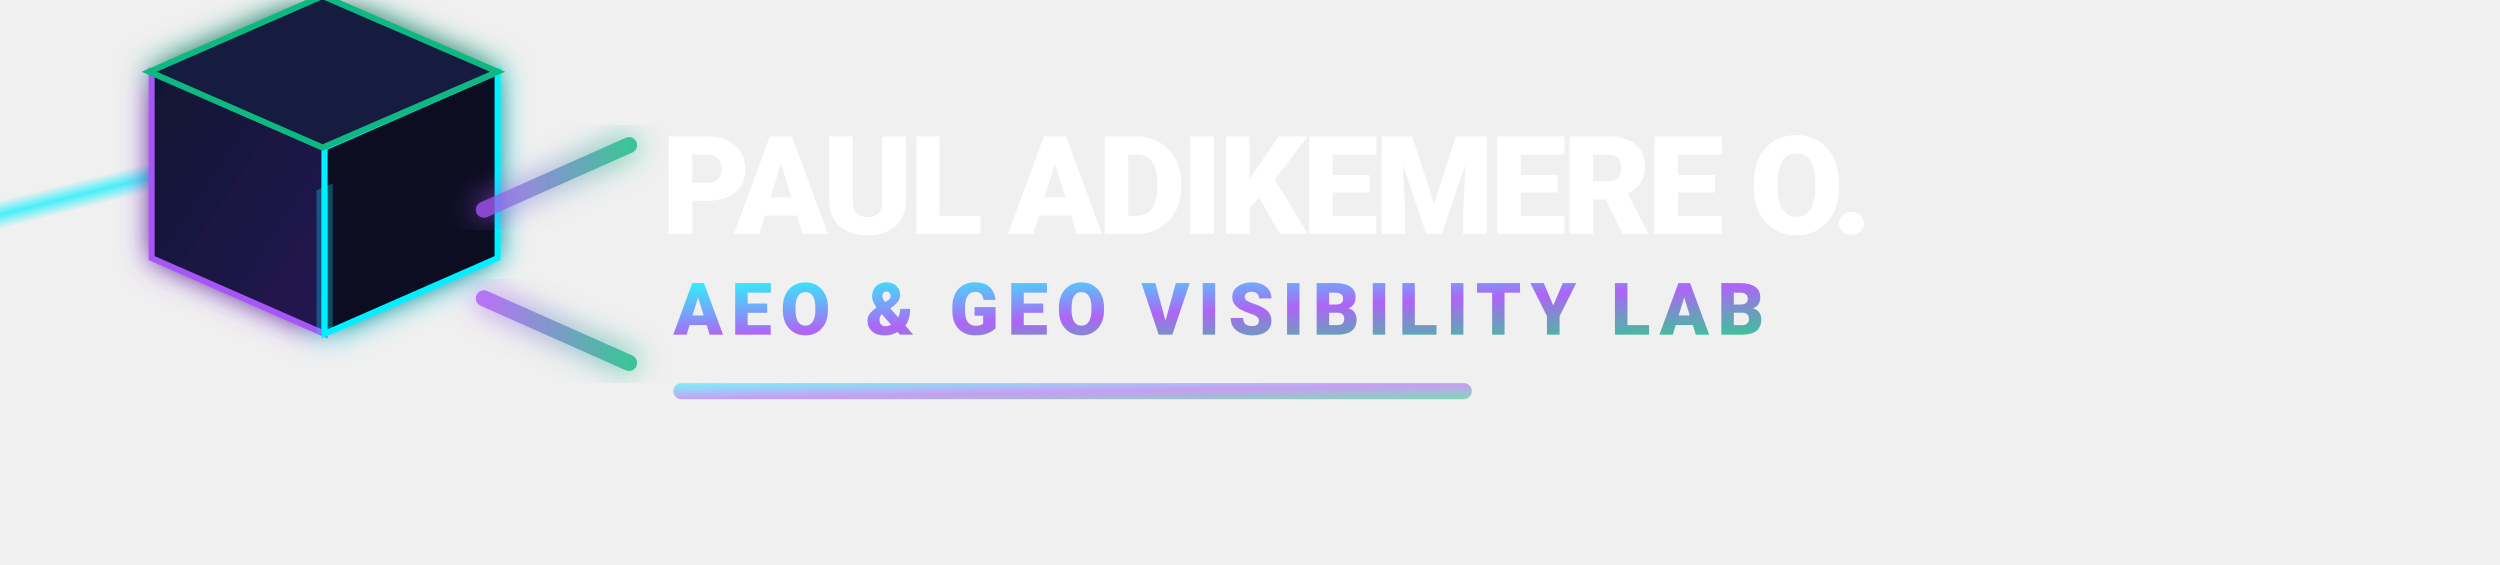
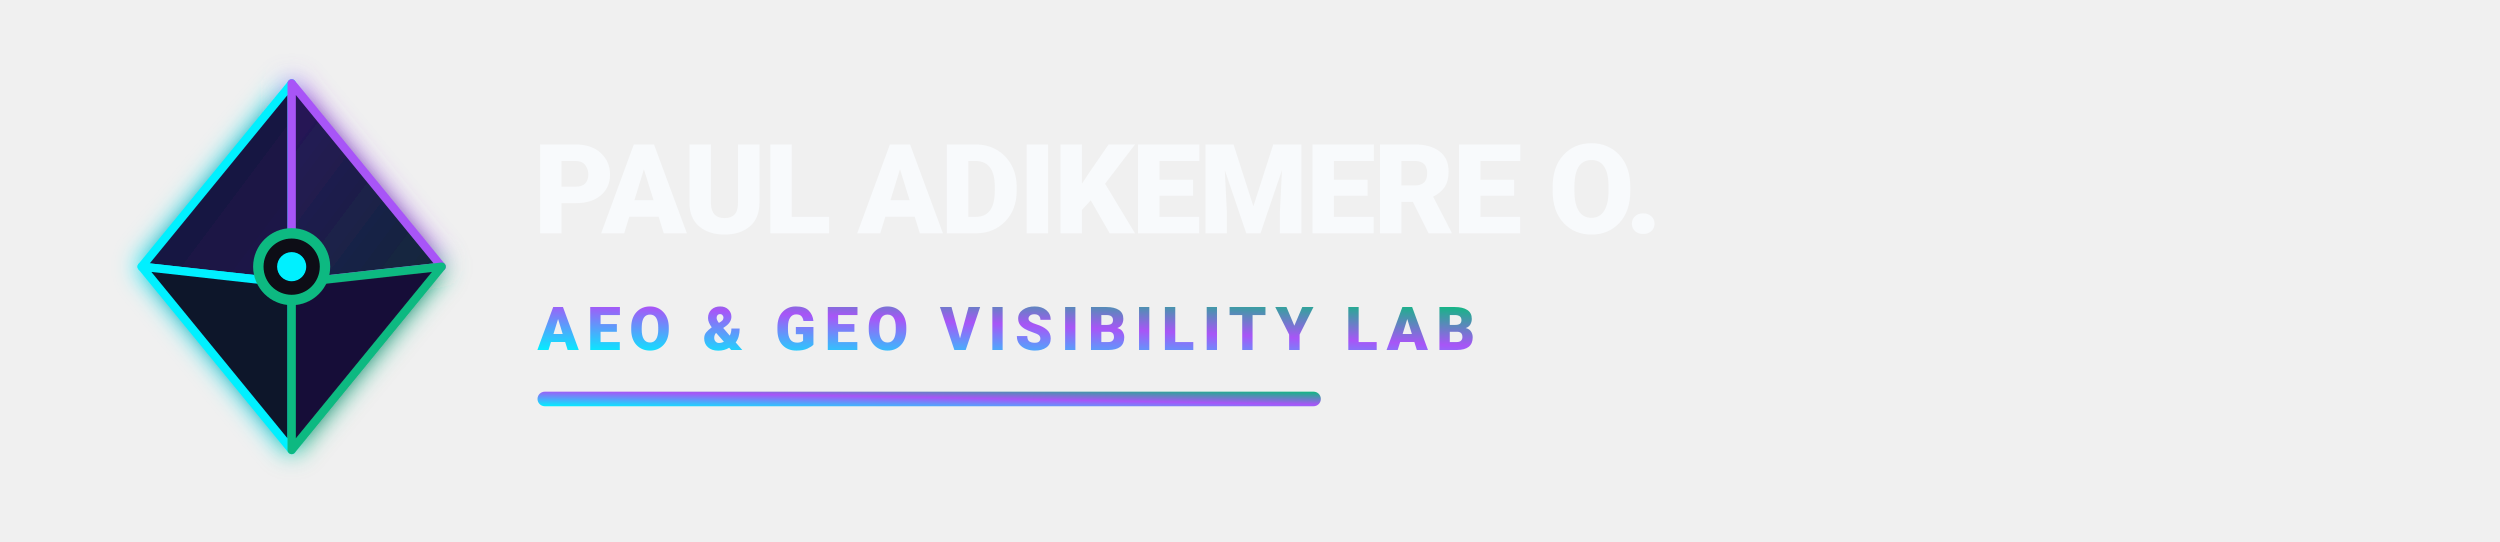
- <svg xmlns="http://www.w3.org/2000/svg" viewBox="0 0 620 140" width="620" height="140" role="img" aria-label="Paul Adikemere O. — AEO &amp; GEO Visibility Lab">
+ <svg xmlns="http://www.w3.org/2000/svg" viewBox="0 0 600 130" width="600" height="130" role="img" aria-label="Paul Adikemere O. — AEO &amp; GEO Visibility Lab">
  <defs>
-     <linearGradient id="brandGlow" x1="0%" y1="0%" x2="100%" y2="100%">
-       <stop offset="0%" stop-color="#00f0ff" stop-opacity="0.8" />
-       <stop offset="52%" stop-color="#a855f7" stop-opacity="0.9" />
-       <stop offset="100%" stop-color="#10b981" stop-opacity="0.8" />
+     <linearGradient id="beaconGrad" x1="0%" y1="100%" x2="100%" y2="0%">
+       <stop offset="0%" stop-color="#00f0ff" />
+       <stop offset="55%" stop-color="#a855f7" />
+       <stop offset="100%" stop-color="#10b981" />
    </linearGradient>
-     <linearGradient id="facetDark" x1="0%" y1="0%" x2="100%" y2="100%">
-       <stop offset="0%" stop-color="#101433" />
-       <stop offset="100%" stop-color="#251252" />
+     <linearGradient id="leftFacet" x1="0%" y1="0%" x2="100%" y2="100%">
+       <stop offset="0%" stop-color="#131a3d" />
+       <stop offset="100%" stop-color="#1e1548" />
    </linearGradient>
-     <linearGradient id="beamGrad" x1="0%" y1="0%" x2="0%" y2="100%">
-       <stop offset="0%" stop-color="#00f0ff" stop-opacity="0" />
-       <stop offset="50%" stop-color="#00f0ff" stop-opacity="1" />
-       <stop offset="100%" stop-color="#00f0ff" stop-opacity="0" />
+     <linearGradient id="rightFacet" x1="0%" y1="0%" x2="100%" y2="100%">
+       <stop offset="0%" stop-color="#291659" />
+       <stop offset="100%" stop-color="#0f293a" />
    </linearGradient>
-     <linearGradient id="outBeamGrad" x1="0%" y1="0%" x2="100%" y2="0%">
-       <stop offset="0%" stop-color="#a855f7" stop-opacity="1" />
-       <stop offset="100%" stop-color="#10b981" stop-opacity="1" />
-     </linearGradient>
-     <filter id="sharpGlow" x="-30%" y="-30%" width="160%" height="160%">
-       <feGaussianBlur stdDeviation="3.5" result="coloredBlur" />
+     <filter id="softNeon" x="-25%" y="-25%" width="150%" height="150%">
+       <feGaussianBlur stdDeviation="3" result="blur" />
      <feMerge>
-         <feMergeNode in="coloredBlur" />
+         <feMergeNode in="blur" />
        <feMergeNode in="SourceGraphic" />
      </feMerge>
    </filter>
  </defs>
-   <rect x="-20" y="46" width="70" height="7" fill="url(#beamGrad)" transform="rotate(-14, 15, 49.5)" opacity="0.7" />
-   <g transform="translate(32, 14)" filter="url(#sharpGlow)">
-     <path d="M5.6 3.8L48.5 22.6V68.8L5.6 50V3.8Z" fill="url(#facetDark)" stroke="#a855f7" stroke-width="1.5" />
-     <path d="M48.5 22.6L91.4 3.8V50L48.5 68.8V22.6Z" fill="#090c24" stroke="#00f0ff" stroke-width="1.5" />
-     <polygon points="5,3.8 48,22.6 91.4,3.8 48,-15" fill="#181b40" stroke="#10b981" stroke-width="1.5" />
-     <path d="M46.5 33.2L50.5 31.5V67.5L46.5 69.2V33.2Z" fill="rgba(0, 240, 255, 0.3)" />
+   <g transform="translate(22, 16)" filter="url(#softNeon)">
+     <polygon points="48,10 82,48 48,88 14,48" fill="none" stroke="url(#beaconGrad)" stroke-width="2" opacity="0.45" />
+     <polygon points="48,4 48,52 12,48" fill="url(#leftFacet)" stroke="#00f0ff" stroke-width="2" stroke-linejoin="round" />
+     <polygon points="48,4 84,48 48,52" fill="url(#rightFacet)" stroke="#a855f7" stroke-width="2" stroke-linejoin="round" />
+     <polygon points="12,48 48,52 48,92" fill="#0d122b" stroke="#00f0ff" stroke-width="2" stroke-linejoin="round" />
+     <polygon points="84,48 48,92 48,52" fill="#181138" stroke="#10b981" stroke-width="2" stroke-linejoin="round" />
+     <circle cx="48" cy="48" r="8" fill="#070816" stroke="#10b981" stroke-width="2.5" />
+     <circle cx="48" cy="48" r="3.5" fill="#00f0ff" />
  </g>
-   <path d="M120 52L156 36" stroke="url(#outBeamGrad)" stroke-width="4" stroke-linecap="round" opacity="0.8" filter="url(#sharpGlow)" />
-   <path d="M120 74L156 90" stroke="url(#outBeamGrad)" stroke-width="4" stroke-linecap="round" opacity="0.8" filter="url(#sharpGlow)" />
-   <g transform="translate(164, 58)">
-     <text x="0" y="0" fill="#ffffff" font-family="-apple-system, BlinkMacSystemFont, 'Segoe UI', Roboto, Inter, sans-serif" font-size="34" font-weight="900" letter-spacing="-1.1">
-       PAUL ADIKEMERE O.
-     </text>
-     <text x="3" y="25" fill="url(#brandGlow)" font-family="-apple-system, BlinkMacSystemFont, 'Segoe UI', Roboto, Inter, sans-serif" font-size="18" font-weight="800" letter-spacing="2.1">
-       AEO &amp; GEO VISIBILITY LAB
-     </text>
-   </g>
-   <rect x="167" y="95" width="198" height="4" rx="2" fill="url(#brandGlow)" opacity="0.6" />
+   <text x="128" y="56" fill="#f8fafc" font-family="-apple-system, BlinkMacSystemFont, 'Segoe UI', Roboto, Inter, sans-serif" font-size="30" font-weight="900" letter-spacing="-0.6">
+     PAUL ADIKEMERE O.
+   </text>
+   <text x="129" y="84" fill="url(#beaconGrad)" font-family="-apple-system, BlinkMacSystemFont, 'Segoe UI', Roboto, Inter, sans-serif" font-size="14.5" font-weight="800" letter-spacing="2">
+     AEO &amp; GEO VISIBILITY LAB
+   </text>
+   <rect x="129" y="94" width="188" height="3.5" rx="1.75" fill="url(#beaconGrad)" />
</svg>
